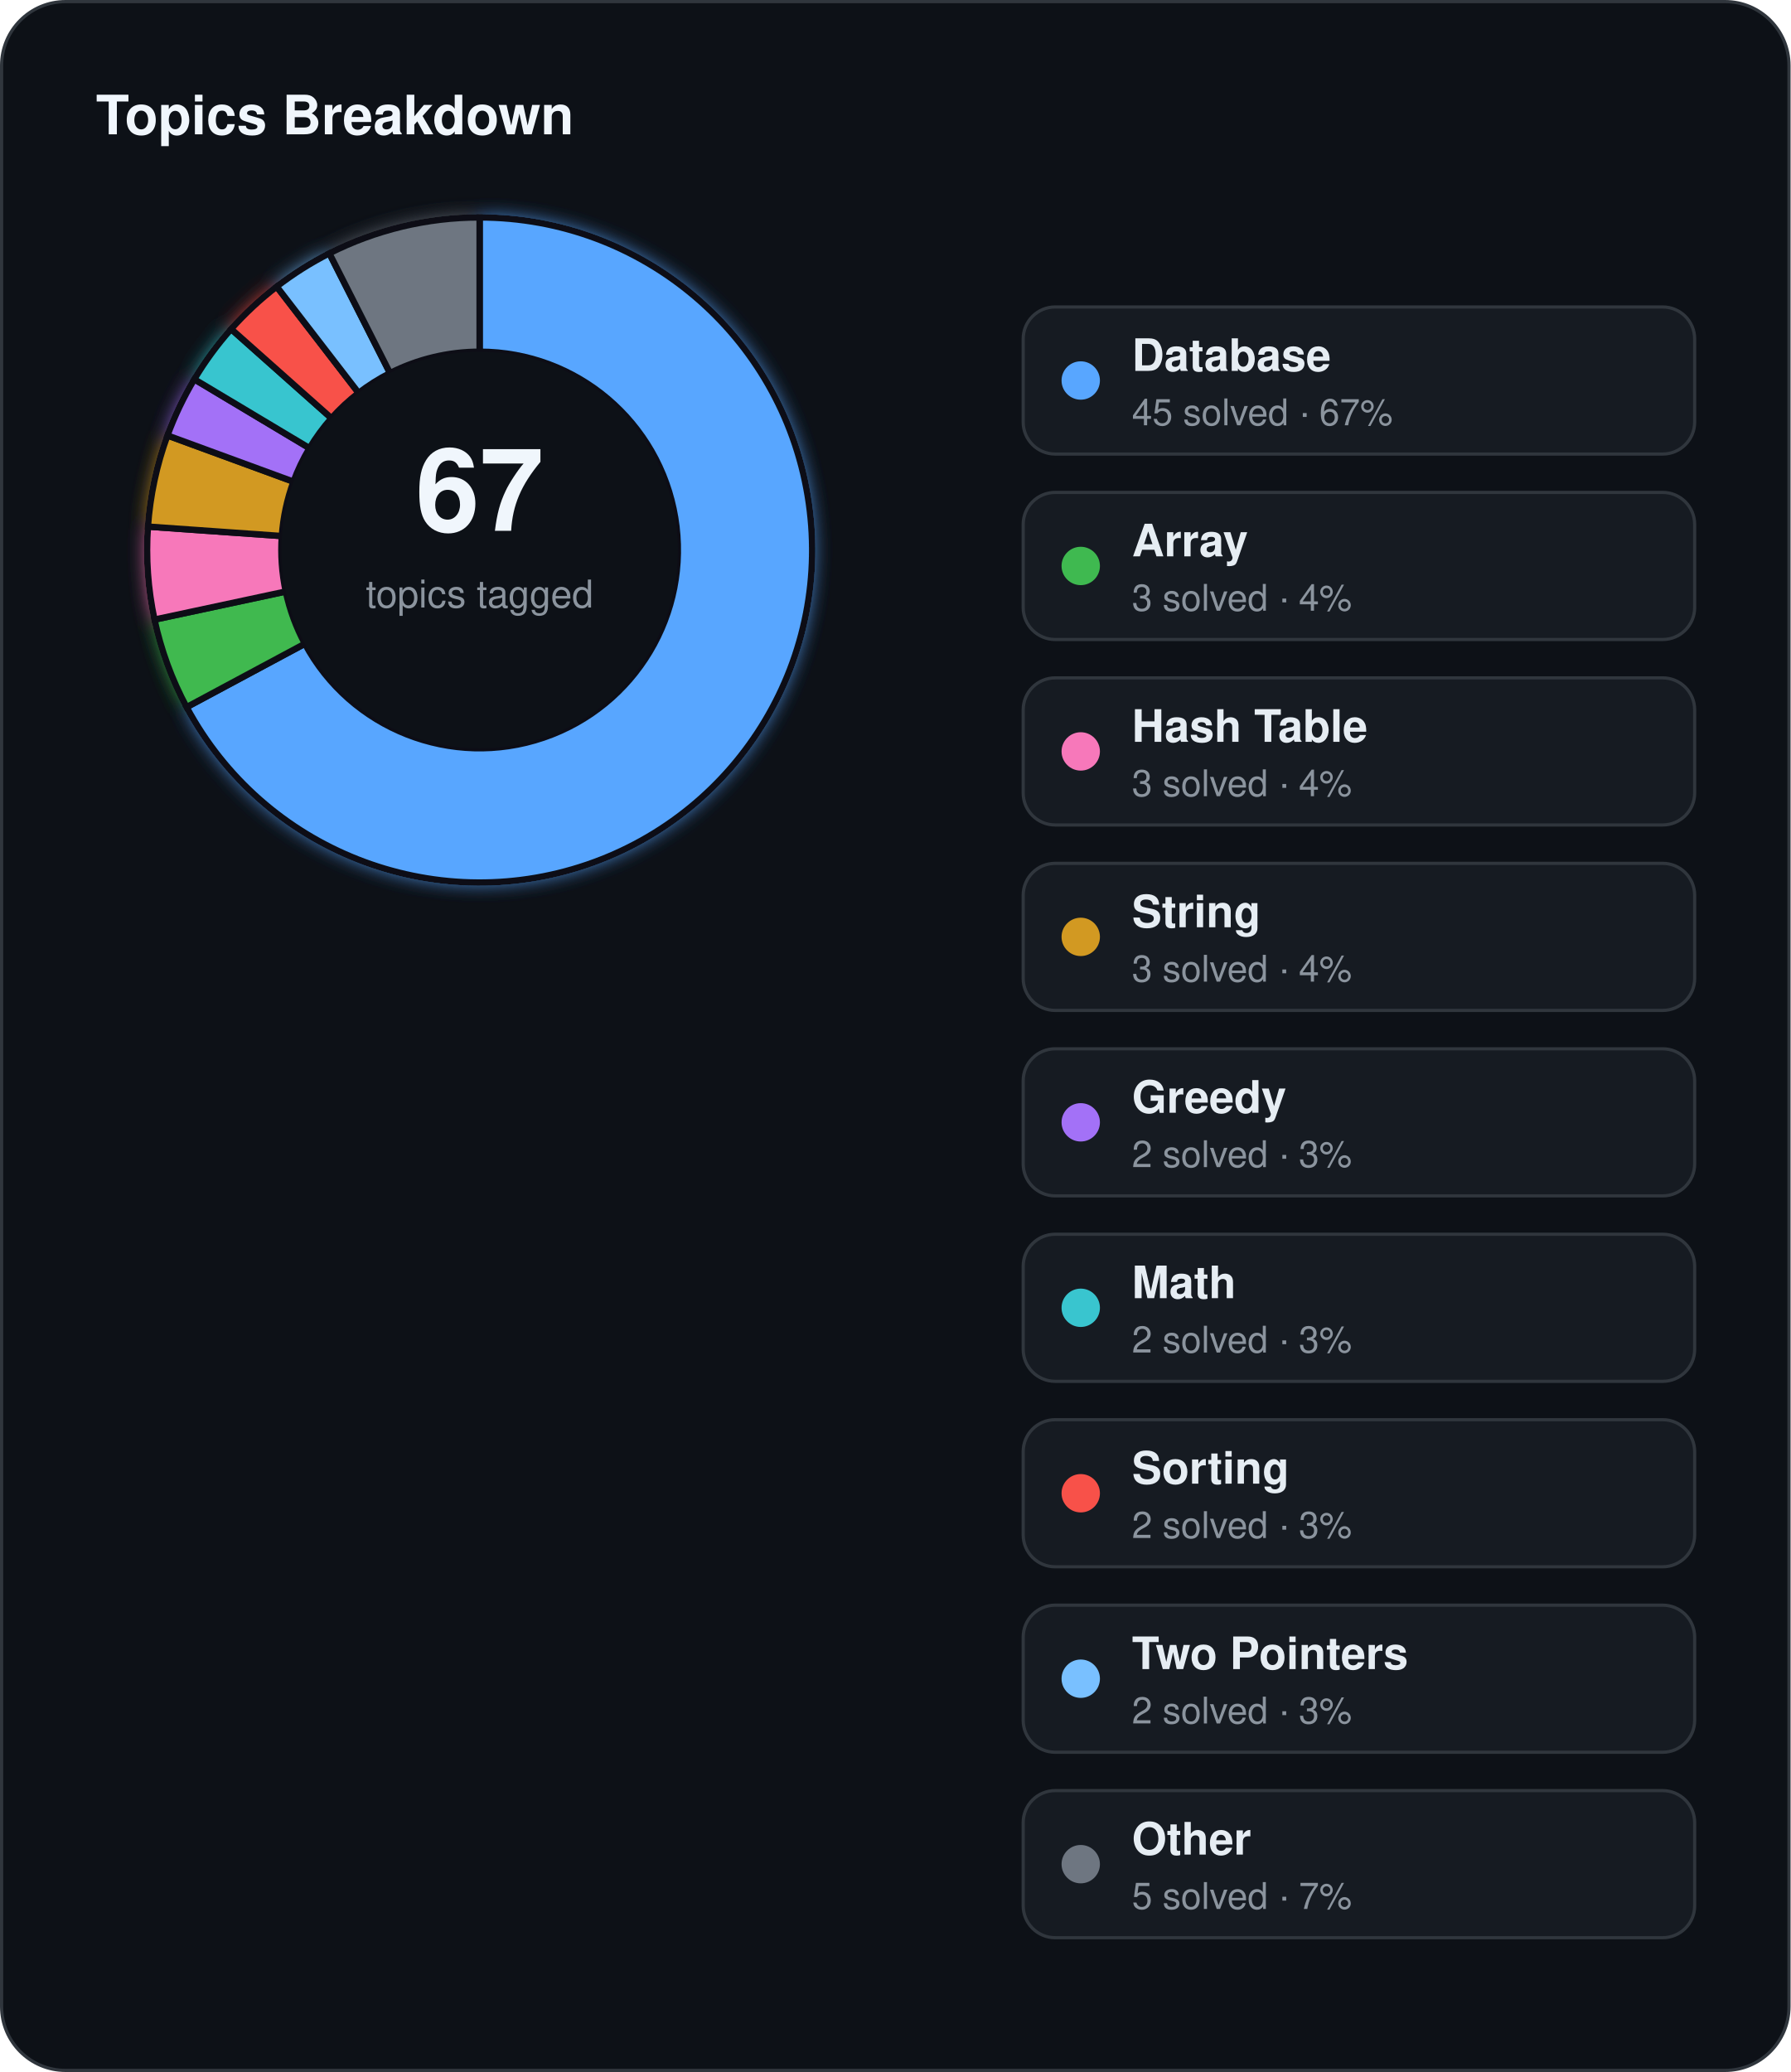
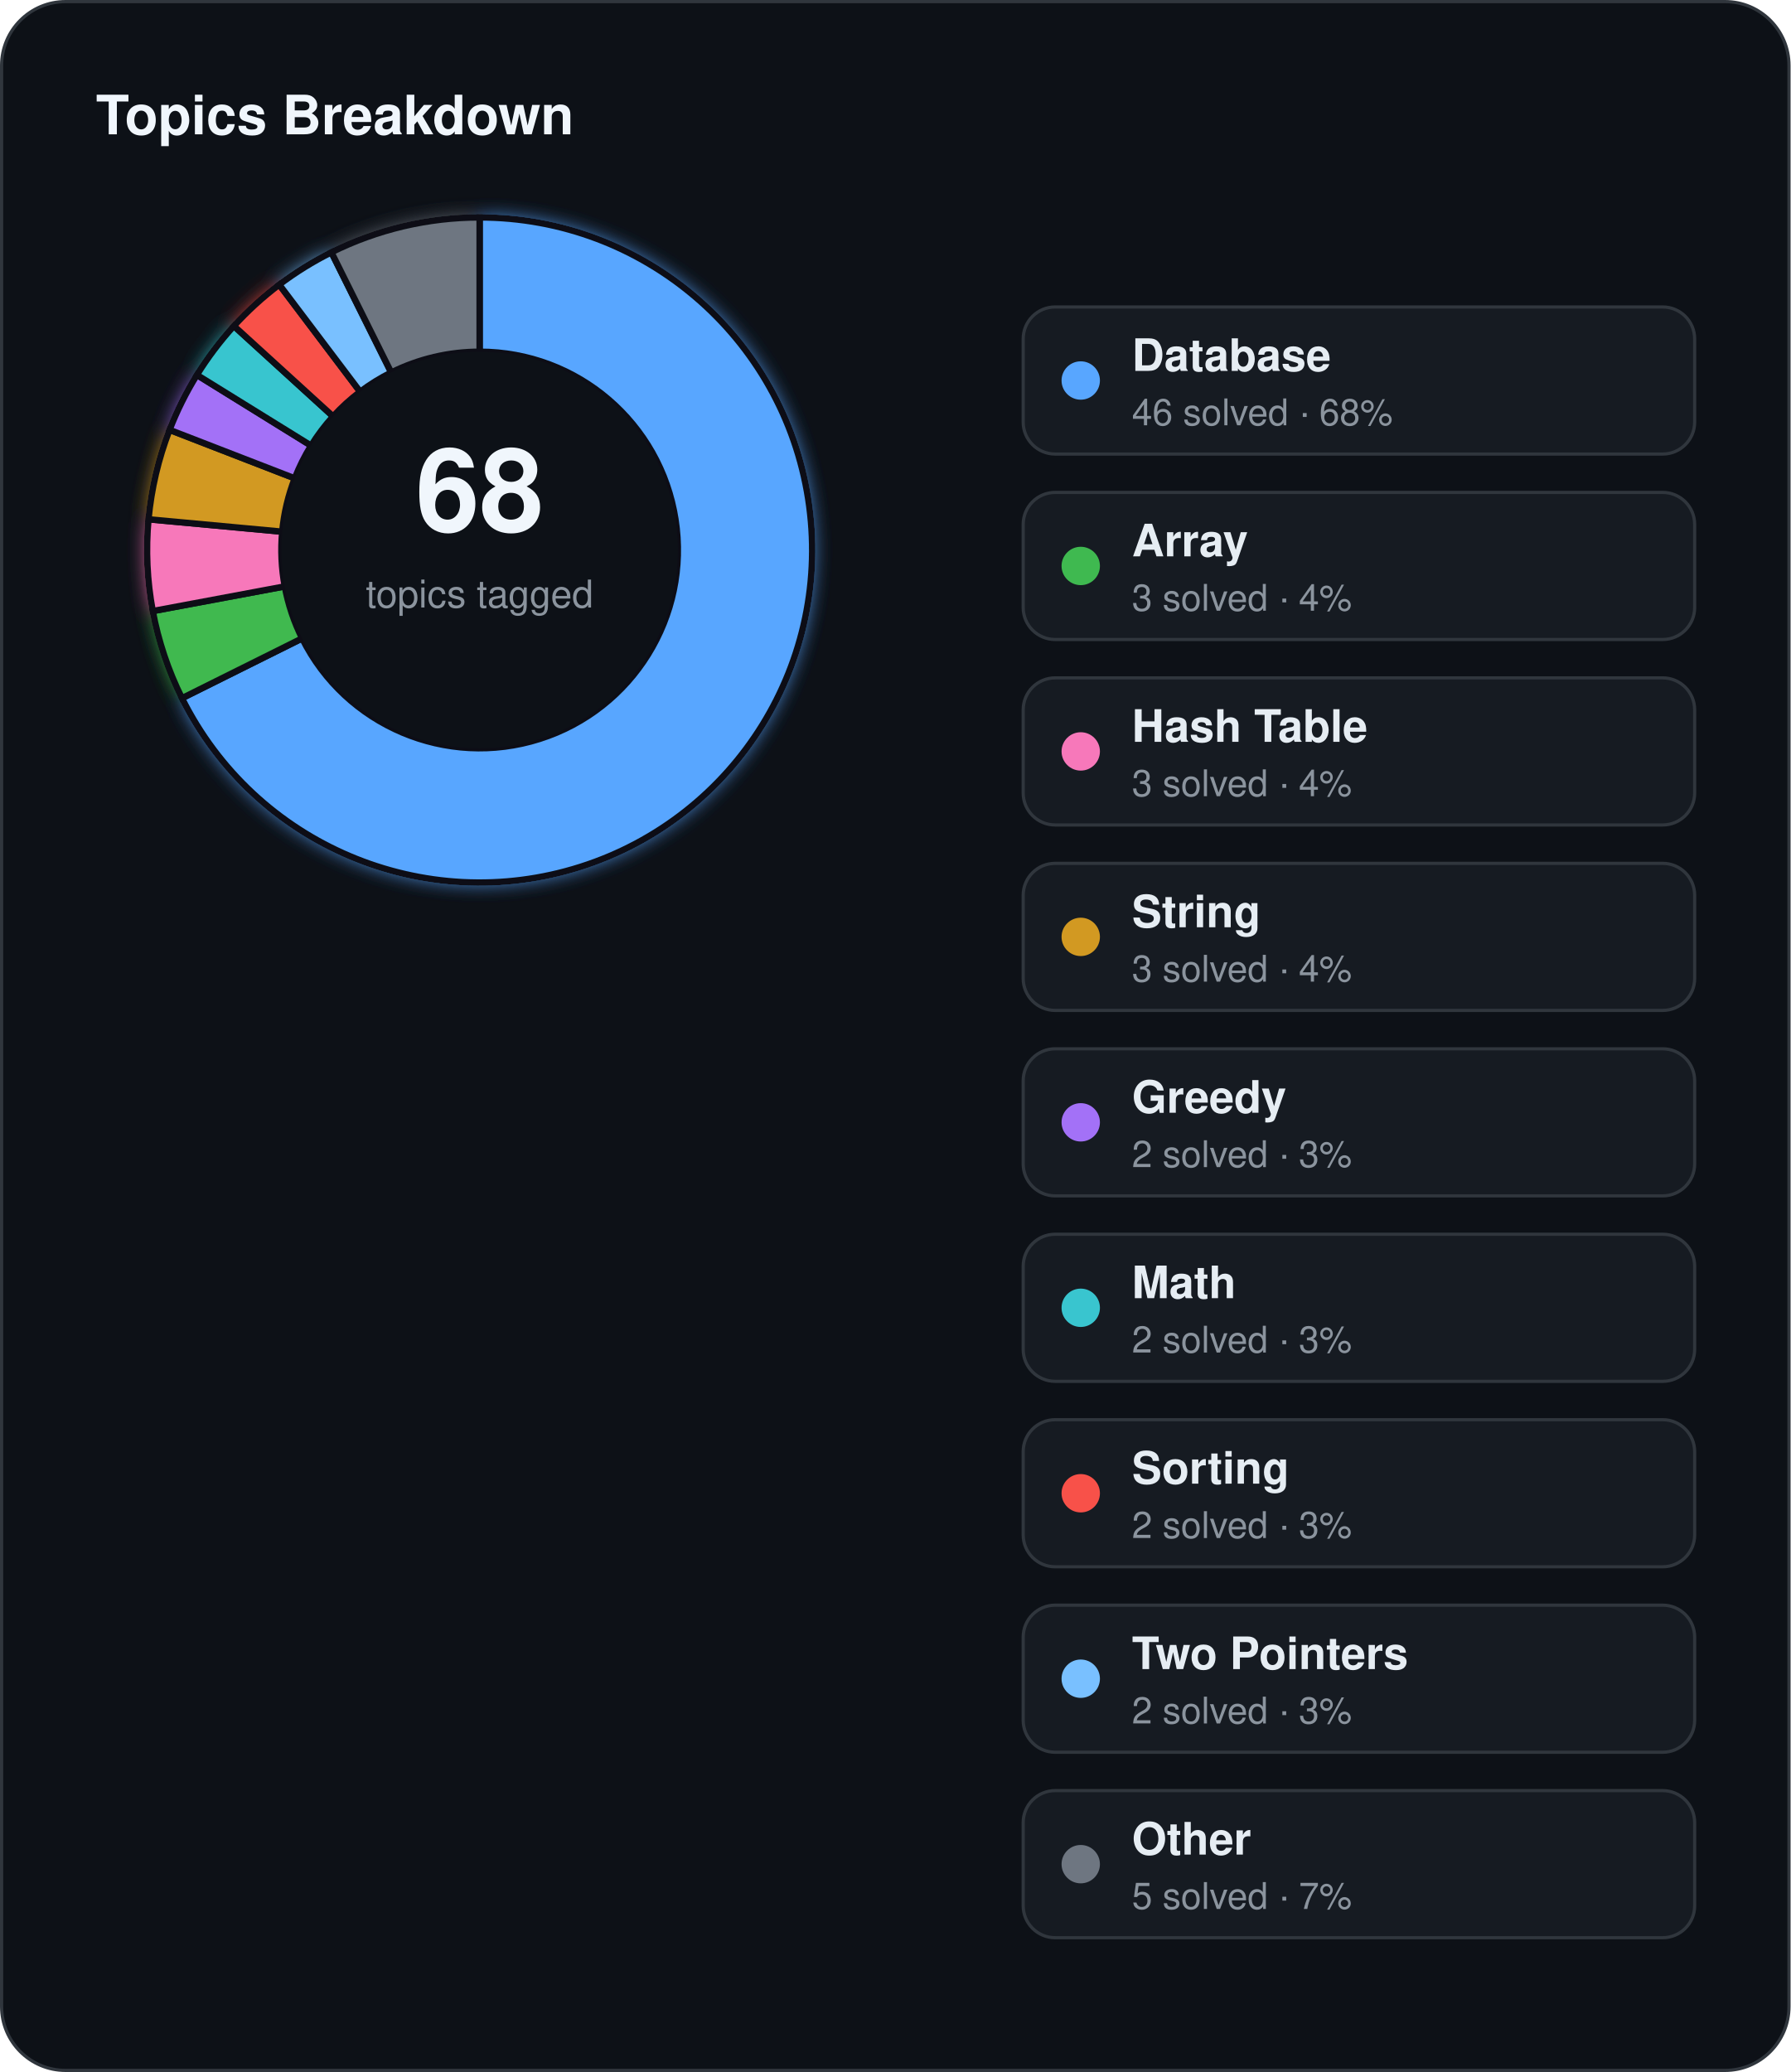
<svg xmlns="http://www.w3.org/2000/svg" width="560" height="648" viewBox="0 0 560 648">
  <defs>
    <filter id="topics-glow" x="-60%" y="-60%" width="220%" height="220%">
      <feGaussianBlur stdDeviation="3" result="blur" />
      <feMerge>
        <feMergeNode in="blur" />
        <feMergeNode in="SourceGraphic" />
      </feMerge>
    </filter>
  </defs>
  <rect x="0.5" y="0.5" width="559" height="647" rx="20" fill="#0d1117" stroke="#30363d" stroke-width="1" />
  <text x="30" y="42" fill="#f0f6fc" font-family="Segoe UI, Helvetica, Arial, sans-serif" font-size="17" font-weight="700">Topics Breakdown</text>
  <g filter="url(#topics-glow)">
-     <path d="M 150.00,68.00 A 104,104 0 1 1 58.35,221.16 L 95.36,201.31 A 62,62 0 1 0 150.00,110.00 Z" fill="#58a6ff" stroke="#0d1117" stroke-width="2" />
-     <path d="M 58.35,221.16 A 104,104 0 0 1 48.31,193.78 L 89.38,184.99 A 62,62 0 0 0 95.36,201.31 Z" fill="#3fb950" stroke="#0d1117" stroke-width="2" />
-     <path d="M 48.31,193.78 A 104,104 0 0 1 46.26,164.69 L 88.15,167.64 A 62,62 0 0 0 89.38,184.99 Z" fill="#f778ba" stroke="#0d1117" stroke-width="2" />
-     <path d="M 46.26,164.69 A 104,104 0 0 1 52.36,136.18 L 91.79,150.64 A 62,62 0 0 0 88.15,167.64 Z" fill="#d29922" stroke="#0d1117" stroke-width="2" />
-     <path d="M 52.36,136.18 A 104,104 0 0 1 60.76,118.60 L 96.80,140.16 A 62,62 0 0 0 91.79,150.64 Z" fill="#a371f7" stroke="#0d1117" stroke-width="2" />
-     <path d="M 60.76,118.60 A 104,104 0 0 1 72.28,102.89 L 103.67,130.80 A 62,62 0 0 0 96.80,140.16 Z" fill="#39c5cf" stroke="#0d1117" stroke-width="2" />
-     <path d="M 72.28,102.89 A 104,104 0 0 1 86.53,89.62 L 112.16,122.89 A 62,62 0 0 0 103.67,130.80 Z" fill="#f85149" stroke="#0d1117" stroke-width="2" />
-     <path d="M 86.53,89.62 A 104,104 0 0 1 103.00,79.22 L 121.98,116.69 A 62,62 0 0 0 112.16,122.89 Z" fill="#79c0ff" stroke="#0d1117" stroke-width="2" />
-     <path d="M 103.00,79.22 A 104,104 0 0 1 150.00,68.00 L 150.00,110.00 A 62,62 0 0 0 121.98,116.69 Z" fill="#6e7681" stroke="#0d1117" stroke-width="2" />
+     <path d="M 150.00,68.00 A 104,104 0 1 1 56.90,218.36 L 94.50,199.64 A 62,62 0 1 0 150.00,110.00 Z" fill="#58a6ff" stroke="#0d1117" stroke-width="2" />
+     <path d="M 56.90,218.36 A 104,104 0 0 1 47.77,191.11 L 89.06,183.39 A 62,62 0 0 0 94.50,199.64 Z" fill="#3fb950" stroke="#0d1117" stroke-width="2" />
+     <path d="M 47.77,191.11 A 104,104 0 0 1 46.44,162.40 L 88.26,166.28 A 62,62 0 0 0 89.06,183.39 Z" fill="#f778ba" stroke="#0d1117" stroke-width="2" />
+     <path d="M 46.44,162.40 A 104,104 0 0 1 53.02,134.43 L 92.19,149.60 A 62,62 0 0 0 88.26,166.28 Z" fill="#d29922" stroke="#0d1117" stroke-width="2" />
+     <path d="M 53.02,134.43 A 104,104 0 0 1 61.58,117.25 L 97.29,139.36 A 62,62 0 0 0 92.19,149.60 Z" fill="#a371f7" stroke="#0d1117" stroke-width="2" />
+     <path d="M 61.58,117.25 A 104,104 0 0 1 73.14,101.94 L 104.18,130.23 A 62,62 0 0 0 97.29,139.36 Z" fill="#39c5cf" stroke="#0d1117" stroke-width="2" />
+     <path d="M 73.14,101.94 A 104,104 0 0 1 87.33,89.01 L 112.64,122.52 A 62,62 0 0 0 104.18,130.23 Z" fill="#f85149" stroke="#0d1117" stroke-width="2" />
+     <path d="M 87.33,89.01 A 104,104 0 0 1 103.64,78.90 L 122.36,116.50 A 62,62 0 0 0 112.64,122.52 Z" fill="#79c0ff" stroke="#0d1117" stroke-width="2" />
+     <path d="M 103.64,78.90 A 104,104 0 0 1 150.00,68.00 L 150.00,110.00 A 62,62 0 0 0 122.36,116.50 Z" fill="#6e7681" stroke="#0d1117" stroke-width="2" />
  </g>
  <circle cx="150" cy="172" r="62" fill="#0d1117" />
-   <text x="150" y="166" text-anchor="middle" fill="#f0f6fc" font-family="Segoe UI, Helvetica, Arial, sans-serif" font-size="36" font-weight="700">67</text>
+   <text x="150" y="166" text-anchor="middle" fill="#f0f6fc" font-family="Segoe UI, Helvetica, Arial, sans-serif" font-size="36" font-weight="700">68</text>
  <text x="150" y="190" text-anchor="middle" fill="#8b949e" font-family="Segoe UI, Helvetica, Arial, sans-serif" font-size="12">topics tagged</text>
  <rect x="320" y="96" width="210" height="46" rx="10" fill="#161b22" stroke="#30363d" stroke-width="1" />
  <circle cx="338" cy="119" r="6" fill="#58a6ff" />
  <text x="354" y="116" fill="#e6edf3" font-family="Segoe UI, Helvetica, Arial, sans-serif" font-size="14" font-weight="600">Database</text>
-   <text x="354" y="133" fill="#8b949e" font-family="Segoe UI, Helvetica, Arial, sans-serif" font-size="11.5">45 solved · 67%</text>
+   <text x="354" y="133" fill="#8b949e" font-family="Segoe UI, Helvetica, Arial, sans-serif" font-size="11.5">46 solved · 68%</text>
  <rect x="320" y="154" width="210" height="46" rx="10" fill="#161b22" stroke="#30363d" stroke-width="1" />
  <circle cx="338" cy="177" r="6" fill="#3fb950" />
  <text x="354" y="174" fill="#e6edf3" font-family="Segoe UI, Helvetica, Arial, sans-serif" font-size="14" font-weight="600">Array</text>
  <text x="354" y="191" fill="#8b949e" font-family="Segoe UI, Helvetica, Arial, sans-serif" font-size="11.5">3 solved · 4%</text>
  <rect x="320" y="212" width="210" height="46" rx="10" fill="#161b22" stroke="#30363d" stroke-width="1" />
  <circle cx="338" cy="235" r="6" fill="#f778ba" />
  <text x="354" y="232" fill="#e6edf3" font-family="Segoe UI, Helvetica, Arial, sans-serif" font-size="14" font-weight="600">Hash Table</text>
  <text x="354" y="249" fill="#8b949e" font-family="Segoe UI, Helvetica, Arial, sans-serif" font-size="11.5">3 solved · 4%</text>
  <rect x="320" y="270" width="210" height="46" rx="10" fill="#161b22" stroke="#30363d" stroke-width="1" />
  <circle cx="338" cy="293" r="6" fill="#d29922" />
  <text x="354" y="290" fill="#e6edf3" font-family="Segoe UI, Helvetica, Arial, sans-serif" font-size="14" font-weight="600">String</text>
  <text x="354" y="307" fill="#8b949e" font-family="Segoe UI, Helvetica, Arial, sans-serif" font-size="11.5">3 solved · 4%</text>
  <rect x="320" y="328" width="210" height="46" rx="10" fill="#161b22" stroke="#30363d" stroke-width="1" />
  <circle cx="338" cy="351" r="6" fill="#a371f7" />
  <text x="354" y="348" fill="#e6edf3" font-family="Segoe UI, Helvetica, Arial, sans-serif" font-size="14" font-weight="600">Greedy</text>
  <text x="354" y="365" fill="#8b949e" font-family="Segoe UI, Helvetica, Arial, sans-serif" font-size="11.5">2 solved · 3%</text>
  <rect x="320" y="386" width="210" height="46" rx="10" fill="#161b22" stroke="#30363d" stroke-width="1" />
  <circle cx="338" cy="409" r="6" fill="#39c5cf" />
  <text x="354" y="406" fill="#e6edf3" font-family="Segoe UI, Helvetica, Arial, sans-serif" font-size="14" font-weight="600">Math</text>
  <text x="354" y="423" fill="#8b949e" font-family="Segoe UI, Helvetica, Arial, sans-serif" font-size="11.5">2 solved · 3%</text>
  <rect x="320" y="444" width="210" height="46" rx="10" fill="#161b22" stroke="#30363d" stroke-width="1" />
  <circle cx="338" cy="467" r="6" fill="#f85149" />
  <text x="354" y="464" fill="#e6edf3" font-family="Segoe UI, Helvetica, Arial, sans-serif" font-size="14" font-weight="600">Sorting</text>
  <text x="354" y="481" fill="#8b949e" font-family="Segoe UI, Helvetica, Arial, sans-serif" font-size="11.5">2 solved · 3%</text>
  <rect x="320" y="502" width="210" height="46" rx="10" fill="#161b22" stroke="#30363d" stroke-width="1" />
  <circle cx="338" cy="525" r="6" fill="#79c0ff" />
  <text x="354" y="522" fill="#e6edf3" font-family="Segoe UI, Helvetica, Arial, sans-serif" font-size="14" font-weight="600">Two Pointers</text>
  <text x="354" y="539" fill="#8b949e" font-family="Segoe UI, Helvetica, Arial, sans-serif" font-size="11.5">2 solved · 3%</text>
  <rect x="320" y="560" width="210" height="46" rx="10" fill="#161b22" stroke="#30363d" stroke-width="1" />
  <circle cx="338" cy="583" r="6" fill="#6e7681" />
  <text x="354" y="580" fill="#e6edf3" font-family="Segoe UI, Helvetica, Arial, sans-serif" font-size="14" font-weight="600">Other</text>
  <text x="354" y="597" fill="#8b949e" font-family="Segoe UI, Helvetica, Arial, sans-serif" font-size="11.5">5 solved · 7%</text>
</svg>
